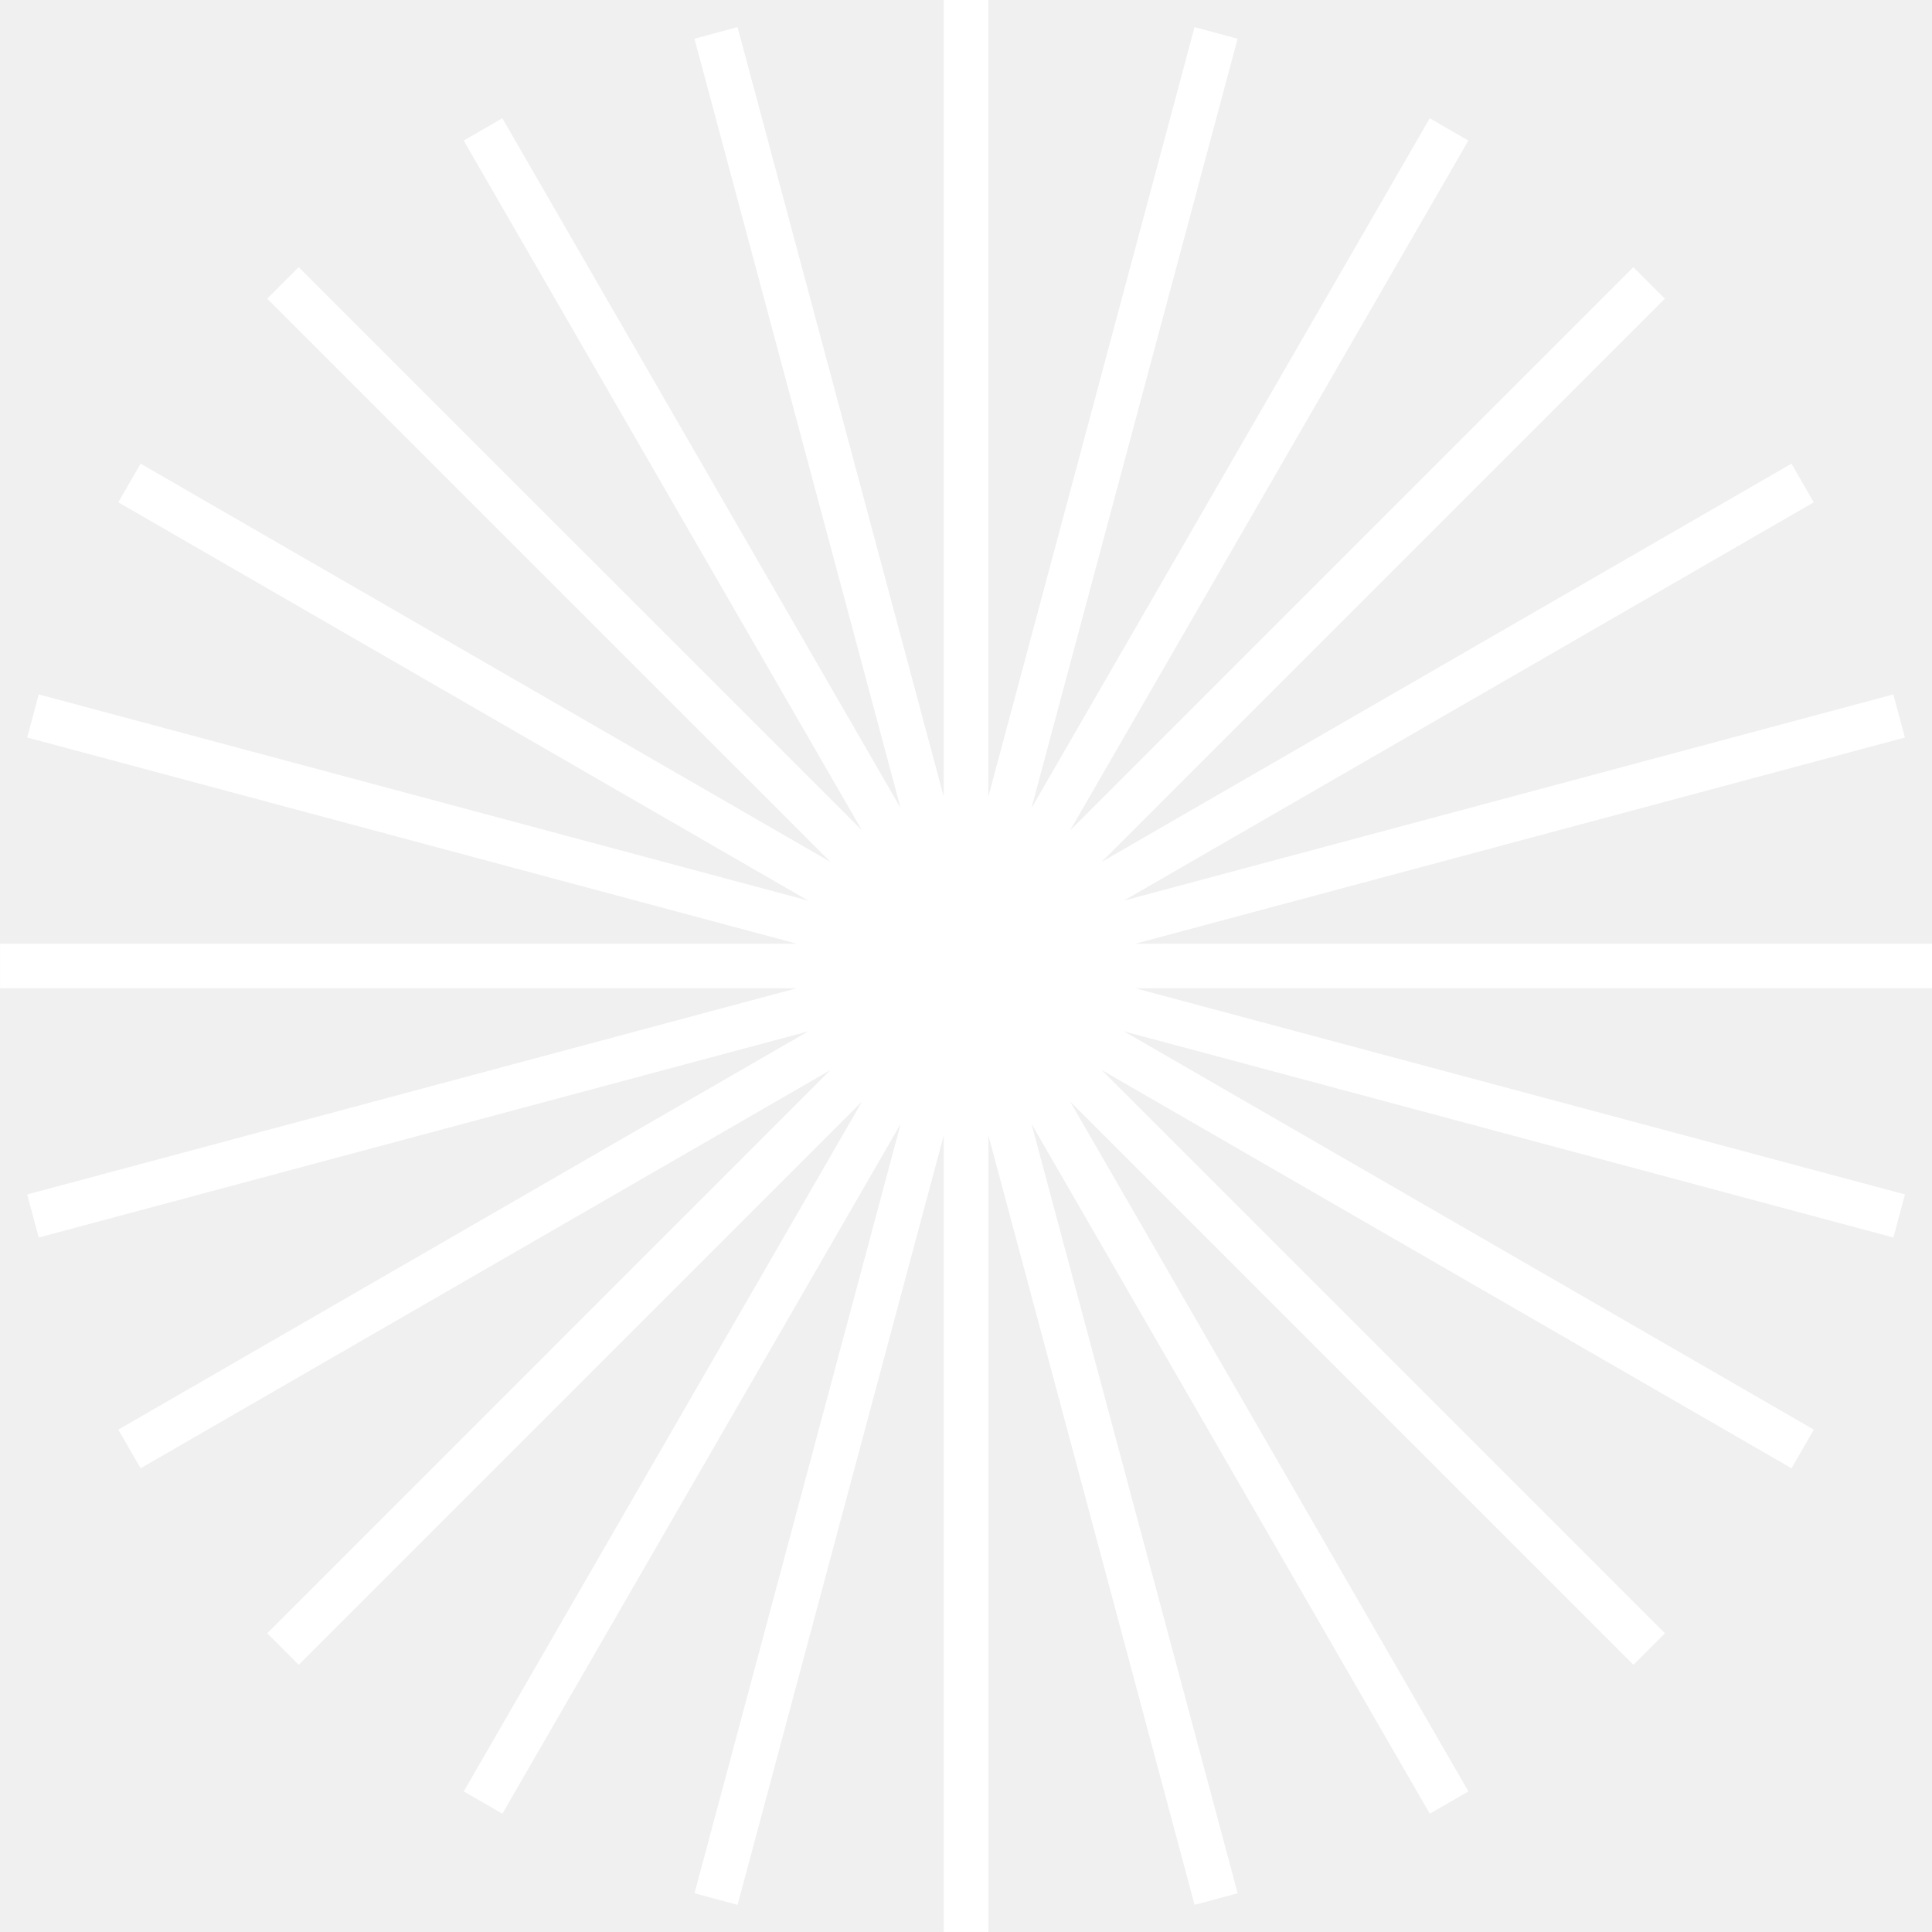
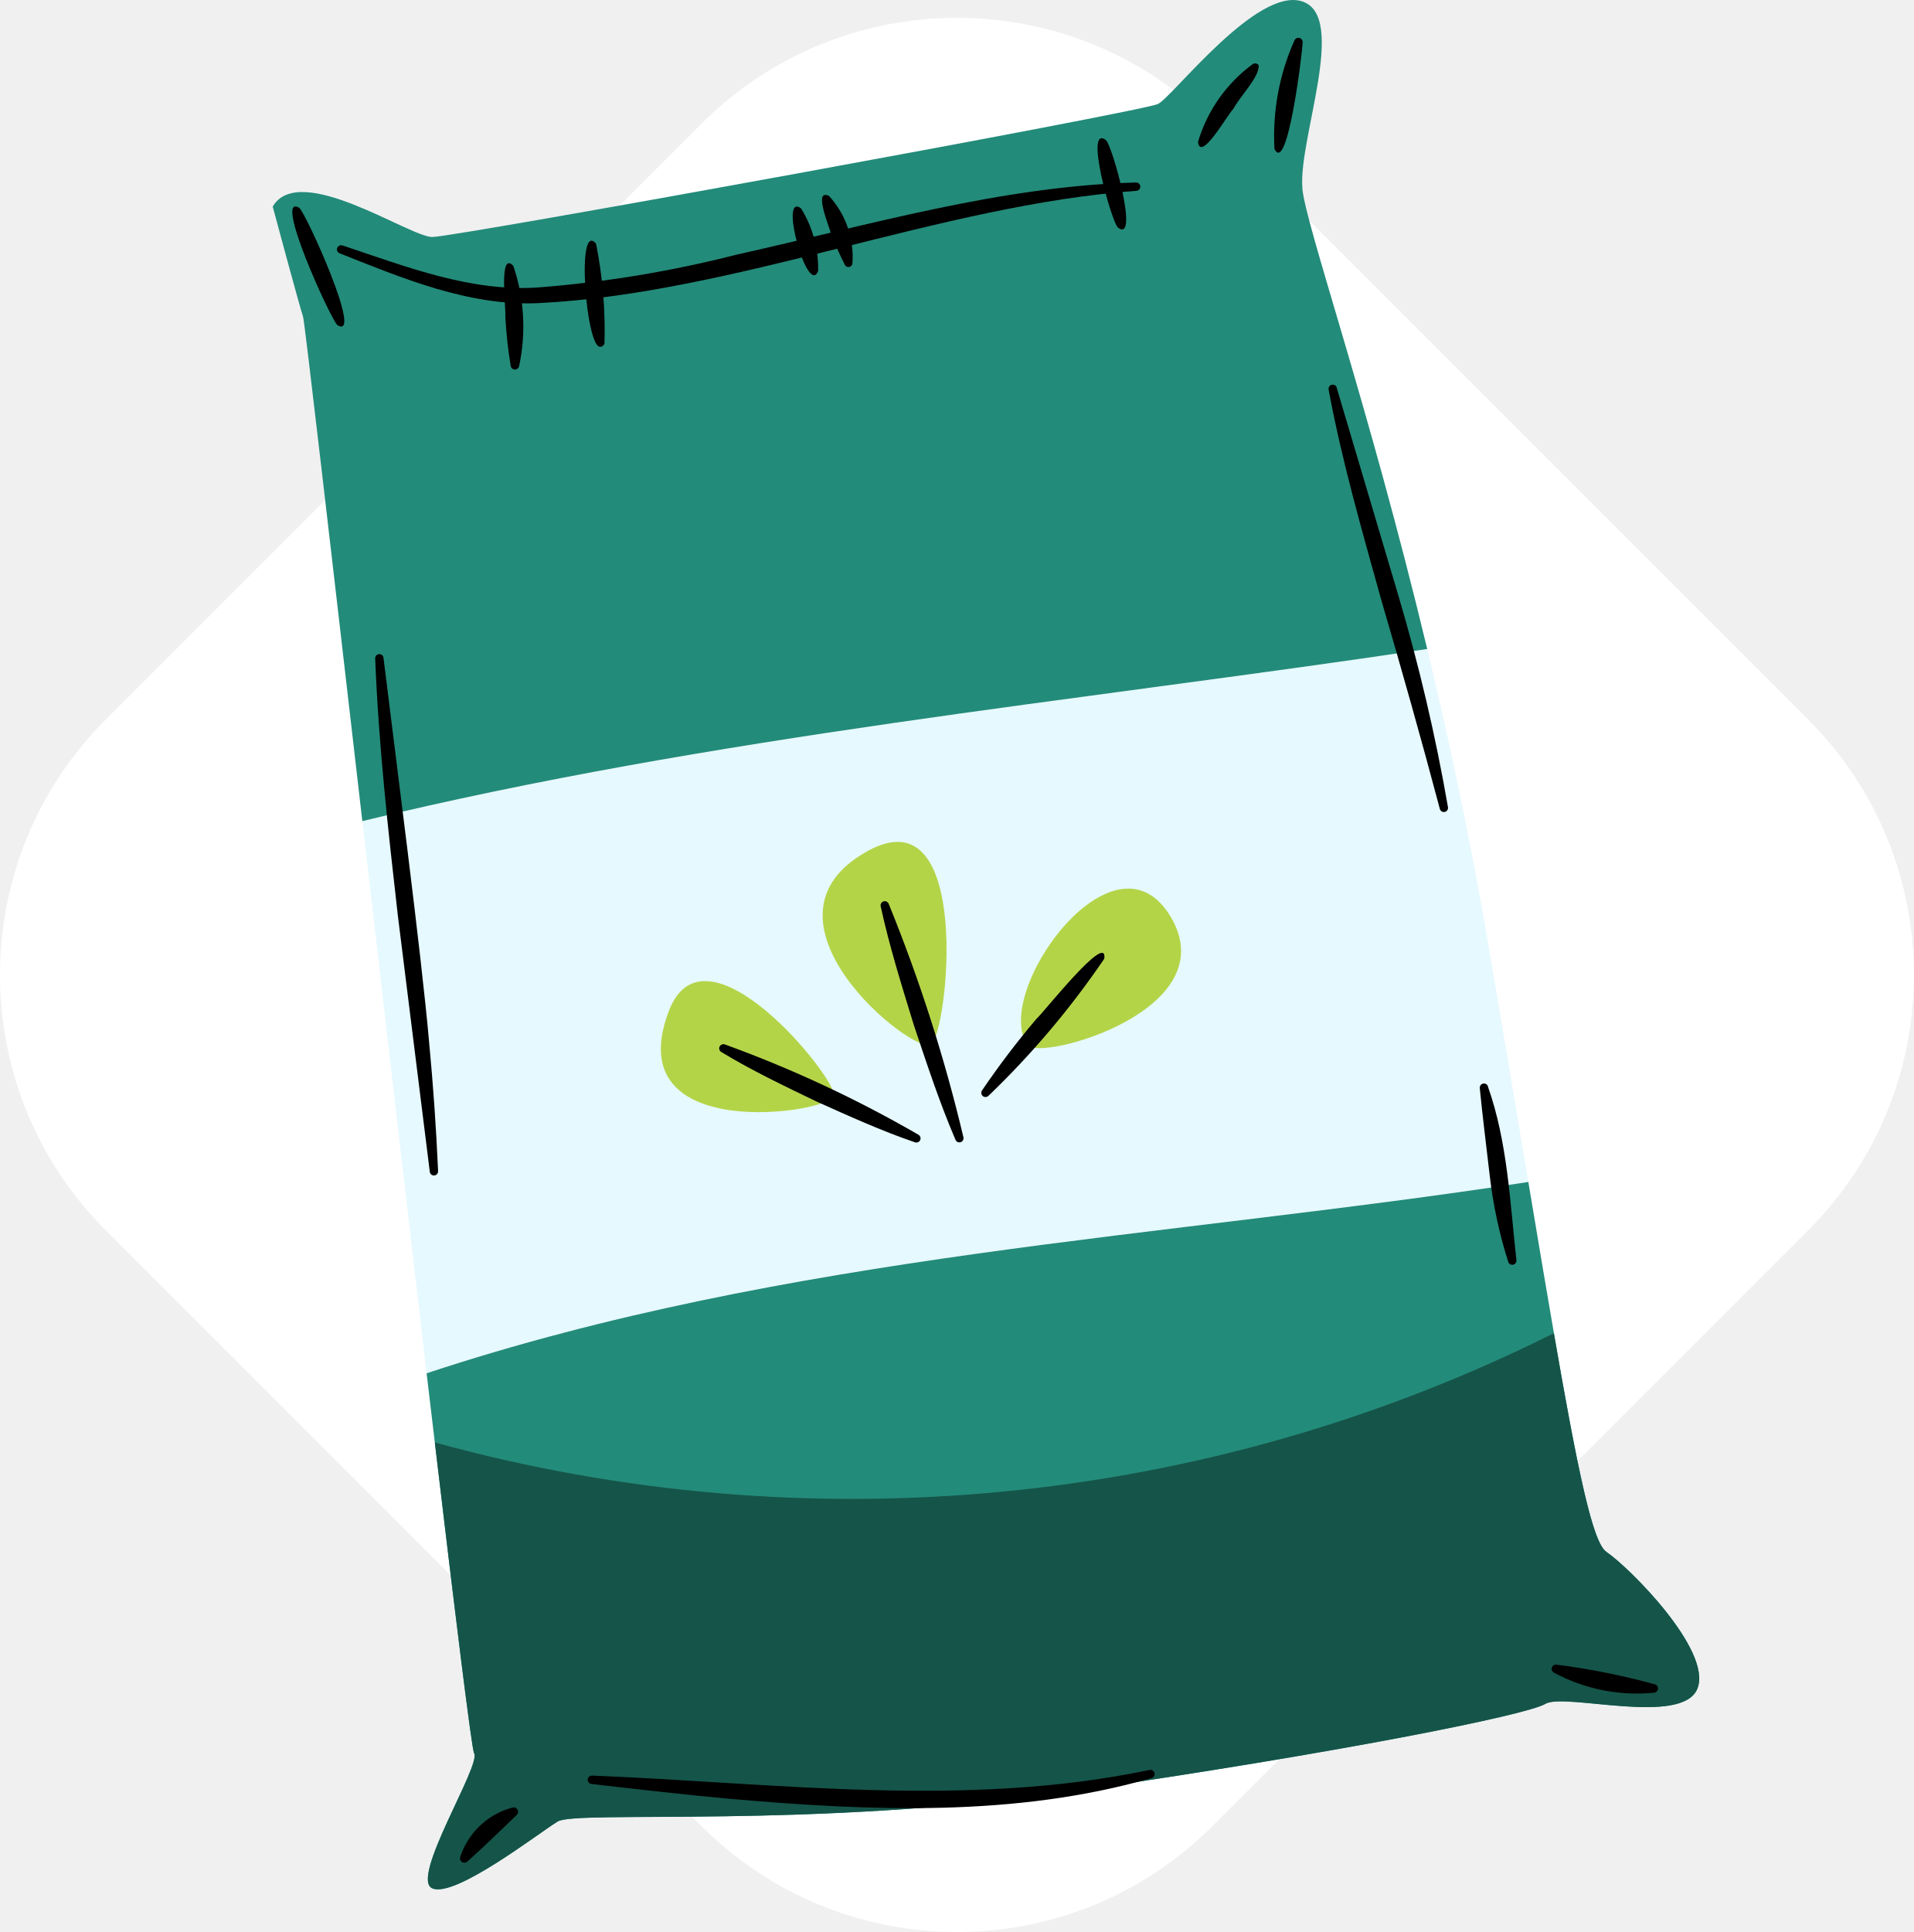
- <svg xmlns="http://www.w3.org/2000/svg" width="220.708" height="220.707" viewBox="0 0 220.708 220.707">
-   <path d="M704,390.946H613l87.9-23.553-1.32-4.922-87.9,23.553,78.811-45.5-2.547-4.413-78.811,45.5,64.349-64.349-3.6-3.6-64.348,64.348,45.5-78.811-4.413-2.547-45.5,78.811,23.553-87.9-4.922-1.32-23.554,87.906V283.141h-5.1v91l-23.553-87.9-4.922,1.32,23.553,87.9-45.5-78.811-4.413,2.547,45.5,78.811-64.348-64.348-3.6,3.6,64.35,64.349-78.813-45.5-2.548,4.413,78.811,45.5-87.9-23.553-1.319,4.922,87.9,23.553h-91v5.095h91l-87.9,23.553,1.319,4.922,87.9-23.552-78.809,45.5,2.548,4.413,78.813-45.5-64.35,64.35,3.6,3.6,64.351-64.35-45.5,78.814,4.413,2.547,45.5-78.81-23.553,87.9,4.922,1.319,23.553-87.9v91h5.1V412.843l23.554,87.9,4.922-1.319-23.553-87.9,45.5,78.81,4.413-2.547-45.5-78.814,64.351,64.35,3.6-3.6-64.349-64.349,78.811,45.5,2.547-4.413-78.809-45.5,87.9,23.552,1.32-4.922L613,396.041h91Z" transform="translate(-483.29 -283.141)" fill="#fff" />
+ <svg xmlns="http://www.w3.org/2000/svg" width="93.725" height="94.599" viewBox="0 0 93.725 94.599">
+   <g transform="translate(-1157.471 -447.681)">
+     <g transform="translate(327.046 255.553)">
+       <path d="M88.546,172.47,59.368,143.292a17.685,17.685,0,0,0-25.01,0L5.18,172.47a17.685,17.685,0,0,0,0,25.01l29.178,29.178a17.685,17.685,0,0,0,25.01,0L88.546,197.48a17.685,17.685,0,0,0,0-25.01" transform="translate(830.424 54.889)" fill="#fff" />
+       <path d="M72.894,183.536c-.89-5.216-1.937-10.1-3-14.522-17.291,2.584-34.958,4.259-52.148,8.427,1.028,8.889,2.17,18.756,3.144,27.04,17.744-5.871,36.045-6.615,53.952-9.368-.564-3.369-1.2-7.2-1.95-11.577" transform="translate(830.424 54.889)" fill="#e6f9ff" />
+       <path d="M78.661,213.219c-.867-.579-1.852-6.355-3.817-18.106-17.907,2.753-36.208,3.5-53.952,9.368,1.234,10.475,2.2,18.413,2.324,18.6.372.56-3.163,6.14-2.046,6.618s5.21-2.71,6.139-3.274,12.467.379,25.3-1.483,22.141-3.719,23.07-4.278,6.7,1.116,7.442-.745-3.348-5.953-4.465-6.7" transform="translate(830.424 54.889)" fill="#238b7a" />
+       <path d="M63.777,146.424c-.186-2.419,2.234-8.373,0-9.114s-6.326,4.649-7.07,5.02-34.42,6.514-35.537,6.514-6.512-3.722-7.814-1.489c0,0,1.3,4.837,1.488,5.4.074.222,1.36,11.35,2.9,24.689,17.19-4.168,34.857-5.842,52.148-8.427-2.935-12.216-5.981-20.813-6.119-22.589" transform="translate(830.424 54.889)" fill="#238b7a" />
+       <path d="M78.661,213.219c-.661-.44-1.39-3.9-2.566-10.7a76.878,76.878,0,0,1-54.8,5.349c1.038,8.753,1.813,15.049,1.924,15.216.372.56-3.163,6.14-2.046,6.618s5.21-2.71,6.139-3.274,12.467.379,25.3-1.483,22.141-3.719,23.07-4.278,6.7,1.116,7.442-.745-3.348-5.953-4.465-6.7" transform="translate(830.424 54.889)" fill="#155449" />
+       <path d="M42.52,178.892c5.143-2.8,3.907,8.932,3.07,9.489s-9.21-6.141-3.07-9.489" transform="translate(830.424 54.889)" fill="#b4d448" />
+       <path d="M32.752,186.747c1.788-4.7,8.233,3.308,8.093,4.145s-10.605,2.455-8.093-4.145" transform="translate(830.424 54.889)" fill="#b4d448" />
+       <path d="M50.334,188.414c.583.8,9.768-1.708,6.978-6.313s-8.792,3.833-6.978,6.313" transform="translate(830.424 54.889)" fill="#b4d448" />
+       <path d="M35.489,188.376a59.345,59.345,0,0,1,9.489,4.425.205.205,0,0,1-.173.37c-1.66-.568-3.248-1.292-4.84-2.006-1.572-.76-3.148-1.507-4.649-2.419a.206.206,0,0,1,.173-.37" transform="translate(830.424 54.889)" />
+       <path d="M43.515,181.481a78.035,78.035,0,0,1,3.665,11.443.205.205,0,0,1-.389.125C46,191.2,45.378,189.3,44.742,187.4c-.588-1.915-1.188-3.826-1.616-5.791a.206.206,0,0,1,.389-.125" transform="translate(830.424 54.889)" />
+       <path d="M54.075,184.186A41.946,41.946,0,0,1,48.4,190.9a.206.206,0,0,1-.312-.264,40.573,40.573,0,0,1,2.665-3.506c.318-.27,3.51-4.332,3.325-2.949" transform="translate(830.424 54.889)" />
+       <path d="M16.775,149.256c3.138,1.051,6.268,2.272,9.535,2.061a56.947,56.947,0,0,0,9.723-1.6c6.463-1.438,12.918-3.361,19.595-3.542a.2.2,0,0,1,.018.408c-9.592.69-19.689,5.035-29.317,5.5-3.405.14-6.606-1.219-9.694-2.44a.2.2,0,0,1,.14-.383" transform="translate(830.424 54.889)" />
+       <path d="M58.666,144.19a7.3,7.3,0,0,1,2.681-3.811.212.212,0,0,1,.292.058c.041.58-.951,1.559-1.236,2.127-.262.229-1.6,2.644-1.737,1.626" transform="translate(830.424 54.889)" />
+       <path d="M22.532,228.182a3.687,3.687,0,0,1,2.587-2.443.215.215,0,0,1,.195.358c-.842.816-1.565,1.515-2.435,2.3a.216.216,0,0,1-.347-.216" transform="translate(830.424 54.889)" />
+       <path d="M76.213,218.746a34.636,34.636,0,0,1,4.836.967.21.21,0,0,1-.032.407,8.57,8.57,0,0,1-4.931-.986.21.21,0,0,1,.127-.388" transform="translate(830.424 54.889)" />
+       <path d="M25.139,150.257a9.251,9.251,0,0,1,.281,4.918.209.209,0,0,1-.408-.01,21.449,21.449,0,0,1-.265-2.418c.047-.342-.342-3.273.392-2.49" transform="translate(830.424 54.889)" />
+       <path d="M29.188,149.167a21.584,21.584,0,0,1,.415,4.852.208.208,0,0,1-.221.2c-.68.016-1.179-6.211-.194-5.048" transform="translate(830.424 54.889)" />
+       <path d="M39.228,147.441a5.587,5.587,0,0,1,.837,3.07c-.519,1.272-1.937-3.894-.837-3.07" transform="translate(830.424 54.889)" />
+       <path d="M54.161,144.1c.319.295,1.65,5.1.58,4.278-.315-.309-1.661-5.091-.58-4.278" transform="translate(830.424 54.889)" />
+       <path d="M40.6,146.834a4.419,4.419,0,0,1,1.142,3.326.2.2,0,0,1-.234.15.191.191,0,0,1-.132-.1,16.219,16.219,0,0,1-.692-1.557c-.063-.312-.88-2.2-.084-1.819" transform="translate(830.424 54.889)" />
+       <path d="M14.661,147.418c.352.328,3.16,6.525,1.86,5.74-.349-.335-3.174-6.524-1.86-5.74" transform="translate(830.424 54.889)" />
+       <path d="M62.411,144.54a11.5,11.5,0,0,1,.981-5.329.21.21,0,0,1,.4.1c-.009.447-.738,6.506-1.377,5.228" transform="translate(830.424 54.889)" />
+       <path d="M18.781,169.455c.54,4.42,1.861,14.517,2.233,18.81q.3,3.147.44,6.31a.2.2,0,0,1-.407.033l-1.562-12.526c-.478-4.185-.945-8.379-1.111-12.593a.2.2,0,0,1,.407-.034" transform="translate(830.424 54.889)" />
+       <path d="M65.463,156.238,68.479,166.4a91.3,91.3,0,0,1,2.428,10.353.2.2,0,0,1-.4.083c-.907-3.414-1.862-6.806-2.859-10.2-.946-3.405-1.935-6.814-2.582-10.307a.2.2,0,0,1,.4-.1" transform="translate(830.424 54.889)" />
+       <path d="M72.86,190.427c.97,2.747,1.082,5.656,1.4,8.516a.206.206,0,0,1-.4.087,22.359,22.359,0,0,1-.909-4.246c-.165-1.43-.345-2.835-.485-4.263a.207.207,0,0,1,.4-.094" transform="translate(830.424 54.889)" />
+       <path d="M29,224.179c9.086.368,18.29,1.612,27.285-.274a.2.2,0,0,1,.1.4c-6.675,1.91-13.74,1.613-20.582,1.017-2.285-.206-4.56-.471-6.834-.732a.2.2,0,0,1,.031-.407" transform="translate(830.424 54.889)" />
+     </g>
+   </g>
</svg>
